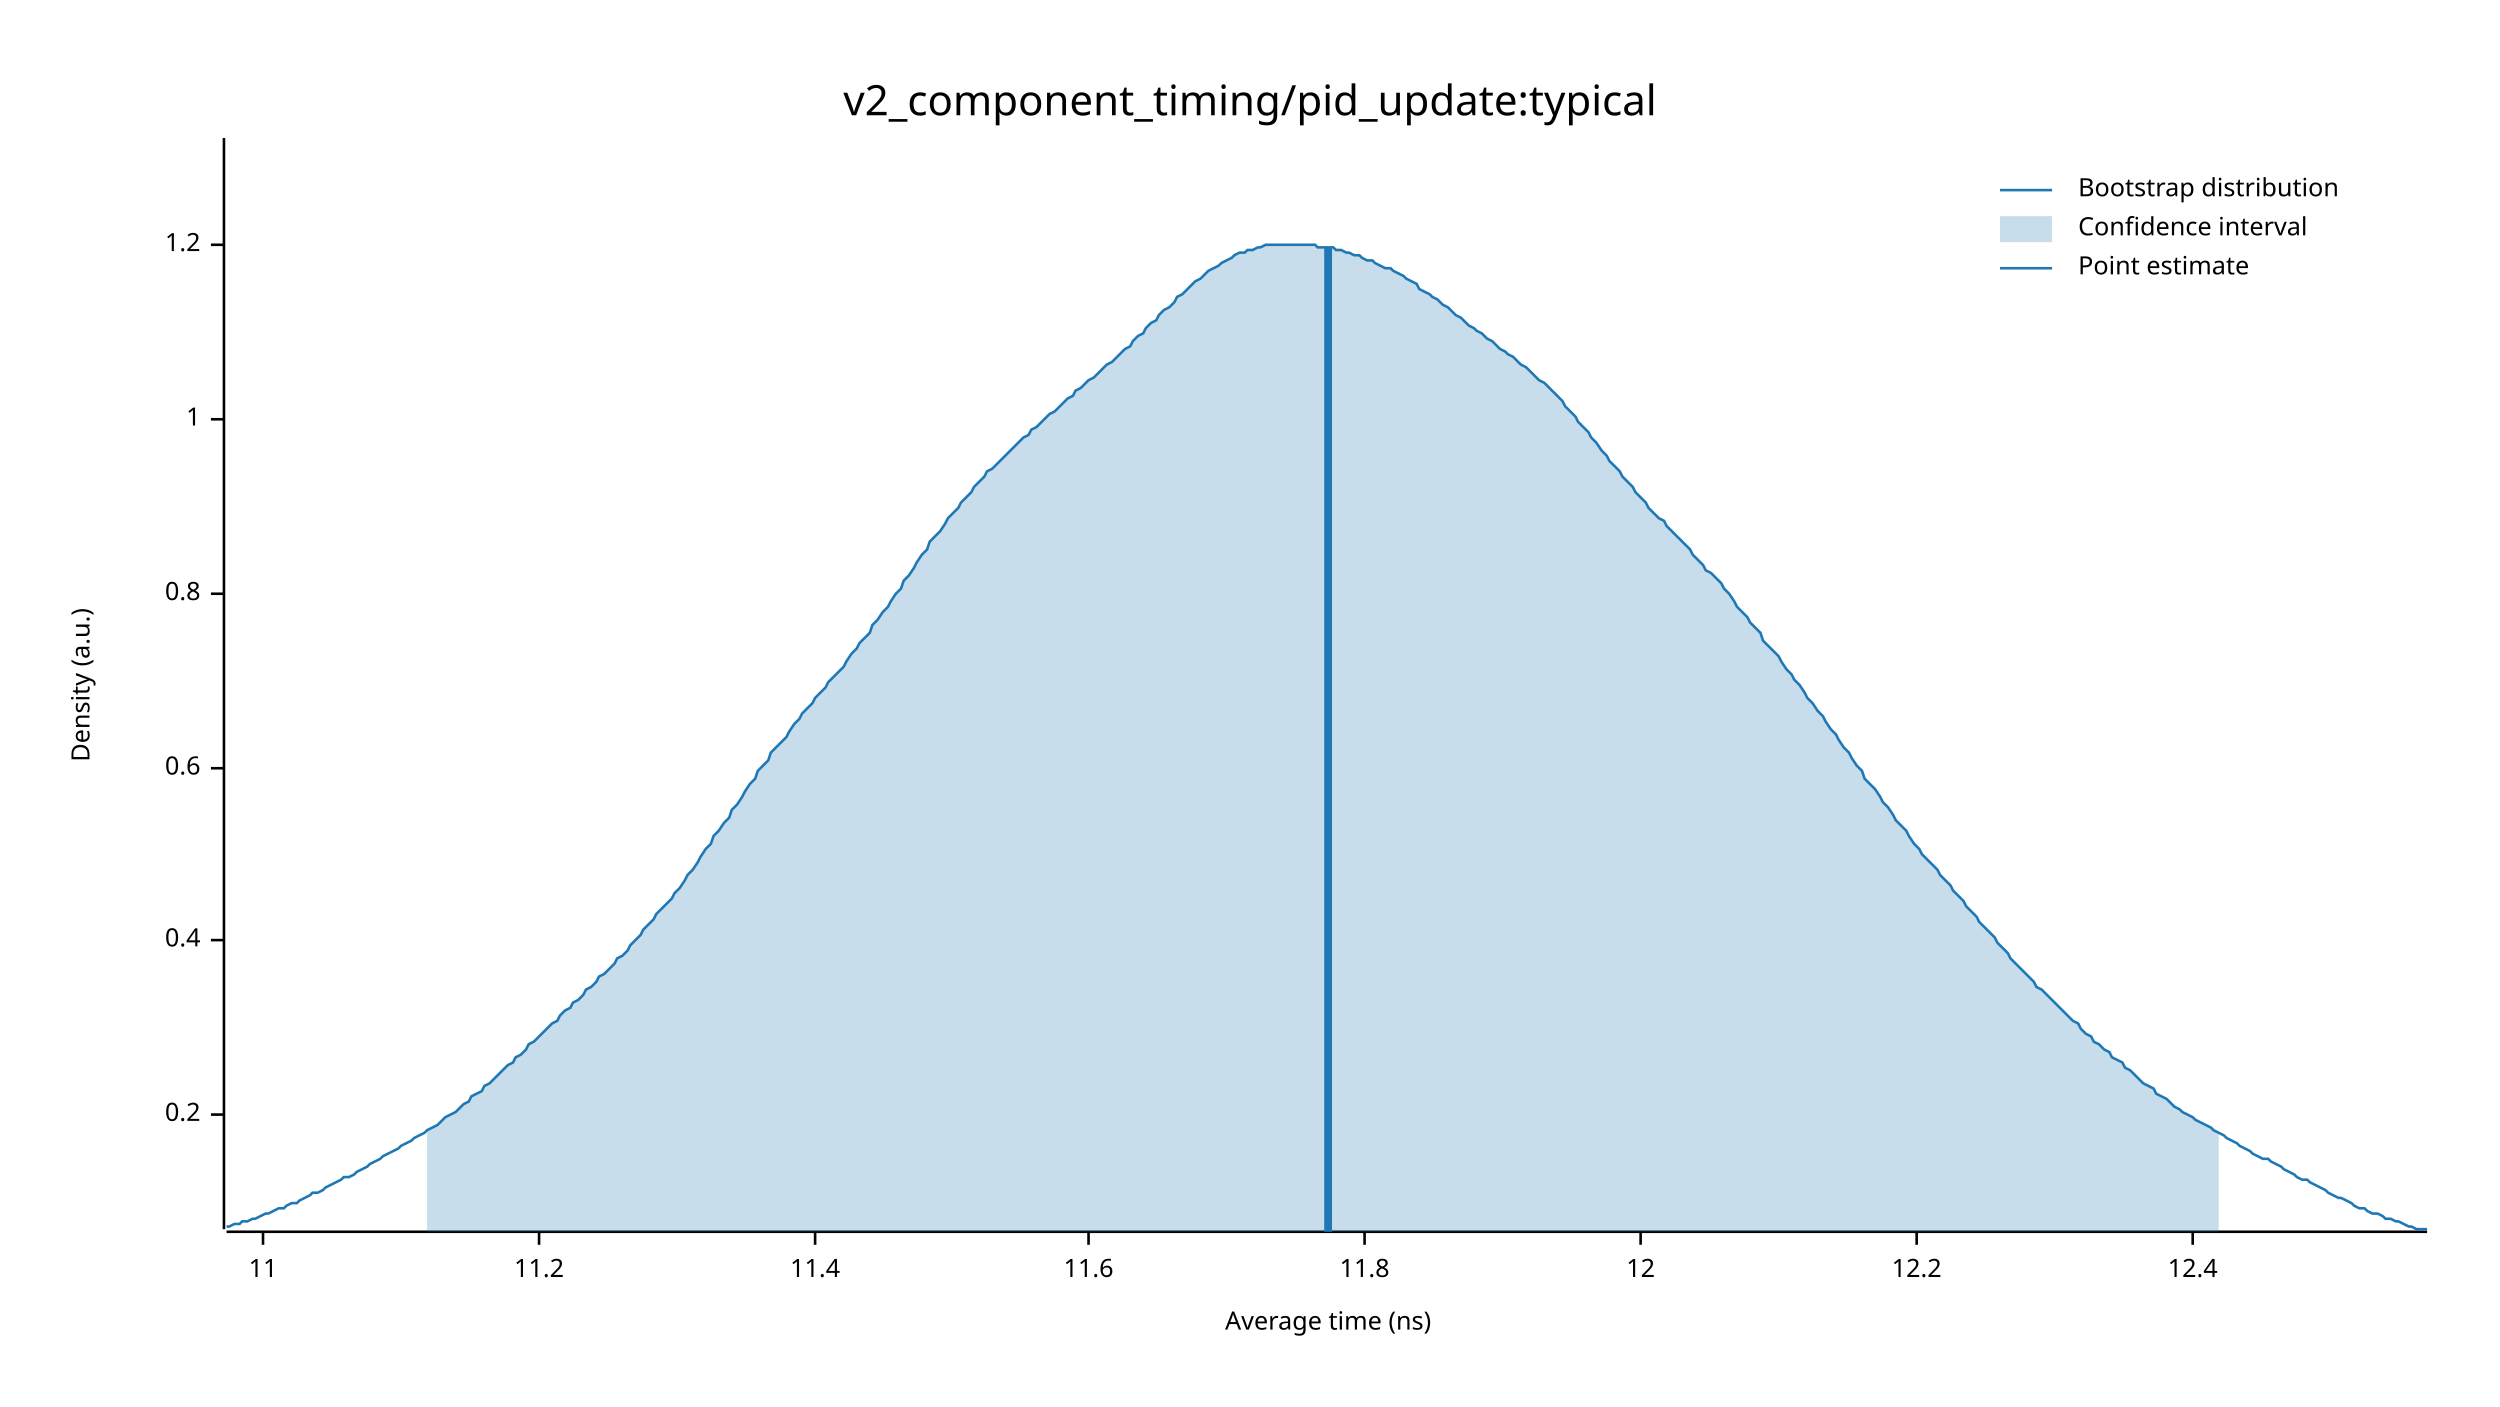
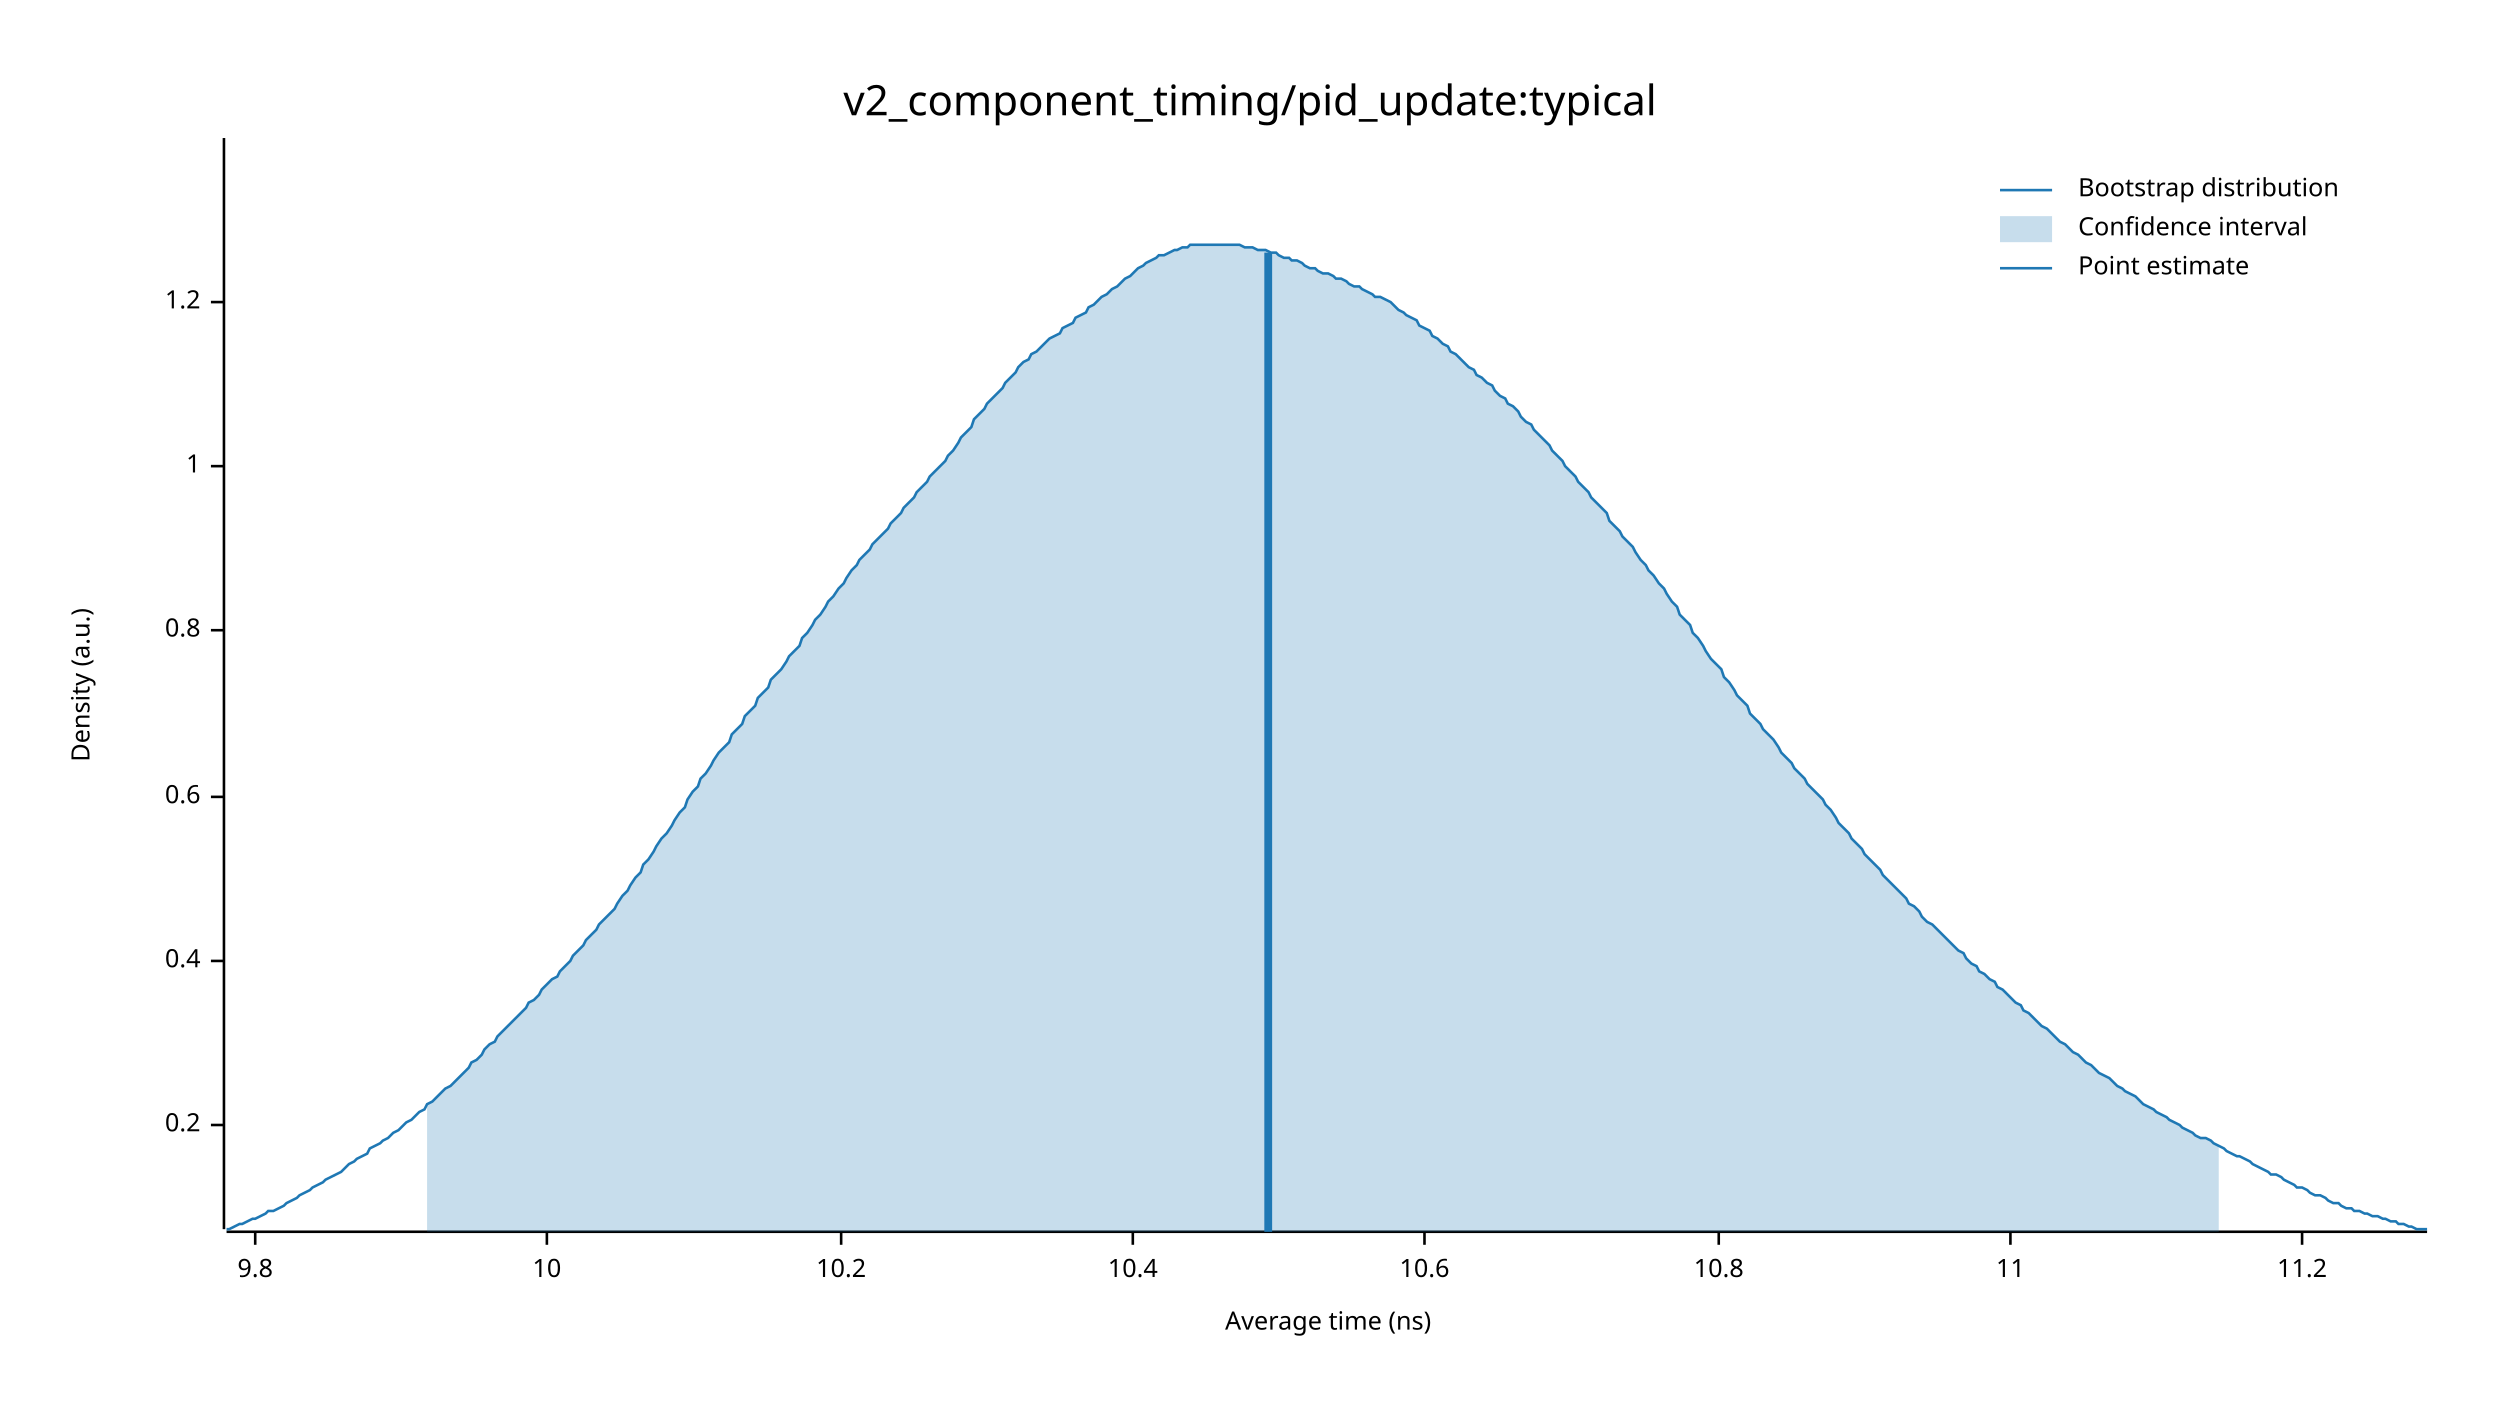
<svg xmlns="http://www.w3.org/2000/svg" width="960" height="540" viewBox="0 0 960 540">
  <text x="480" y="32" dy="0.76em" text-anchor="middle" font-family="sans-serif" font-size="16.129" opacity="1" fill="#000000">
v2_component_timing/pid_update:typical
</text>
  <text x="27" y="263" dy="0.76em" text-anchor="middle" font-family="sans-serif" font-size="9.677" opacity="1" fill="#000000" transform="rotate(270, 27, 263)">
Density (a.u.)
</text>
  <text x="510" y="513" dy="-0.5ex" text-anchor="middle" font-family="sans-serif" font-size="9.677" opacity="1" fill="#000000">
Average time (ns)
</text>
  <polyline fill="none" opacity="1" stroke="#000000" stroke-width="1" points="86,53 86,472 " />
-   <text x="77" y="428" dy="0.5ex" text-anchor="end" font-family="sans-serif" font-size="9.677" opacity="1" fill="#000000">
+   <text x="77" y="432" dy="0.5ex" text-anchor="end" font-family="sans-serif" font-size="9.677" opacity="1" fill="#000000">
0.2
</text>
-   <polyline fill="none" opacity="1" stroke="#000000" stroke-width="1" points="81,428 86,428 " />
-   <text x="77" y="361" dy="0.5ex" text-anchor="end" font-family="sans-serif" font-size="9.677" opacity="1" fill="#000000">
+   <polyline fill="none" opacity="1" stroke="#000000" stroke-width="1" points="81,432 86,432 " />
+   <text x="77" y="369" dy="0.5ex" text-anchor="end" font-family="sans-serif" font-size="9.677" opacity="1" fill="#000000">
0.4
</text>
-   <polyline fill="none" opacity="1" stroke="#000000" stroke-width="1" points="81,361 86,361 " />
-   <text x="77" y="295" dy="0.5ex" text-anchor="end" font-family="sans-serif" font-size="9.677" opacity="1" fill="#000000">
+   <polyline fill="none" opacity="1" stroke="#000000" stroke-width="1" points="81,369 86,369 " />
+   <text x="77" y="306" dy="0.5ex" text-anchor="end" font-family="sans-serif" font-size="9.677" opacity="1" fill="#000000">
0.6
</text>
-   <polyline fill="none" opacity="1" stroke="#000000" stroke-width="1" points="81,295 86,295 " />
-   <text x="77" y="228" dy="0.5ex" text-anchor="end" font-family="sans-serif" font-size="9.677" opacity="1" fill="#000000">
+   <polyline fill="none" opacity="1" stroke="#000000" stroke-width="1" points="81,306 86,306 " />
+   <text x="77" y="242" dy="0.5ex" text-anchor="end" font-family="sans-serif" font-size="9.677" opacity="1" fill="#000000">
0.8
</text>
-   <polyline fill="none" opacity="1" stroke="#000000" stroke-width="1" points="81,228 86,228 " />
-   <text x="77" y="161" dy="0.5ex" text-anchor="end" font-family="sans-serif" font-size="9.677" opacity="1" fill="#000000">
+   <polyline fill="none" opacity="1" stroke="#000000" stroke-width="1" points="81,242 86,242 " />
+   <text x="77" y="179" dy="0.5ex" text-anchor="end" font-family="sans-serif" font-size="9.677" opacity="1" fill="#000000">
1
</text>
-   <polyline fill="none" opacity="1" stroke="#000000" stroke-width="1" points="81,161 86,161 " />
-   <text x="77" y="94" dy="0.5ex" text-anchor="end" font-family="sans-serif" font-size="9.677" opacity="1" fill="#000000">
+   <polyline fill="none" opacity="1" stroke="#000000" stroke-width="1" points="81,179 86,179 " />
+   <text x="77" y="116" dy="0.5ex" text-anchor="end" font-family="sans-serif" font-size="9.677" opacity="1" fill="#000000">
1.2
</text>
-   <polyline fill="none" opacity="1" stroke="#000000" stroke-width="1" points="81,94 86,94 " />
+   <polyline fill="none" opacity="1" stroke="#000000" stroke-width="1" points="81,116 86,116 " />
  <polyline fill="none" opacity="1" stroke="#000000" stroke-width="1" points="87,473 932,473 " />
-   <text x="101" y="483" dy="0.76em" text-anchor="middle" font-family="sans-serif" font-size="9.677" opacity="1" fill="#000000">
+   <text x="98" y="483" dy="0.76em" text-anchor="middle" font-family="sans-serif" font-size="9.677" opacity="1" fill="#000000">
+ 9.8
+ </text>
+   <polyline fill="none" opacity="1" stroke="#000000" stroke-width="1" points="98,473 98,478 " />
+   <text x="210" y="483" dy="0.76em" text-anchor="middle" font-family="sans-serif" font-size="9.677" opacity="1" fill="#000000">
+ 10
+ </text>
+   <polyline fill="none" opacity="1" stroke="#000000" stroke-width="1" points="210,473 210,478 " />
+   <text x="323" y="483" dy="0.76em" text-anchor="middle" font-family="sans-serif" font-size="9.677" opacity="1" fill="#000000">
+ 10.2
+ </text>
+   <polyline fill="none" opacity="1" stroke="#000000" stroke-width="1" points="323,473 323,478 " />
+   <text x="435" y="483" dy="0.76em" text-anchor="middle" font-family="sans-serif" font-size="9.677" opacity="1" fill="#000000">
+ 10.4
+ </text>
+   <polyline fill="none" opacity="1" stroke="#000000" stroke-width="1" points="435,473 435,478 " />
+   <text x="547" y="483" dy="0.76em" text-anchor="middle" font-family="sans-serif" font-size="9.677" opacity="1" fill="#000000">
+ 10.6
+ </text>
+   <polyline fill="none" opacity="1" stroke="#000000" stroke-width="1" points="547,473 547,478 " />
+   <text x="660" y="483" dy="0.76em" text-anchor="middle" font-family="sans-serif" font-size="9.677" opacity="1" fill="#000000">
+ 10.8
+ </text>
+   <polyline fill="none" opacity="1" stroke="#000000" stroke-width="1" points="660,473 660,478 " />
+   <text x="772" y="483" dy="0.76em" text-anchor="middle" font-family="sans-serif" font-size="9.677" opacity="1" fill="#000000">
11
</text>
-   <polyline fill="none" opacity="1" stroke="#000000" stroke-width="1" points="101,473 101,478 " />
-   <text x="207" y="483" dy="0.76em" text-anchor="middle" font-family="sans-serif" font-size="9.677" opacity="1" fill="#000000">
+   <polyline fill="none" opacity="1" stroke="#000000" stroke-width="1" points="772,473 772,478 " />
+   <text x="884" y="483" dy="0.76em" text-anchor="middle" font-family="sans-serif" font-size="9.677" opacity="1" fill="#000000">
11.2
</text>
-   <polyline fill="none" opacity="1" stroke="#000000" stroke-width="1" points="207,473 207,478 " />
-   <text x="313" y="483" dy="0.76em" text-anchor="middle" font-family="sans-serif" font-size="9.677" opacity="1" fill="#000000">
- 11.4
- </text>
-   <polyline fill="none" opacity="1" stroke="#000000" stroke-width="1" points="313,473 313,478 " />
-   <text x="418" y="483" dy="0.76em" text-anchor="middle" font-family="sans-serif" font-size="9.677" opacity="1" fill="#000000">
- 11.6
- </text>
-   <polyline fill="none" opacity="1" stroke="#000000" stroke-width="1" points="418,473 418,478 " />
-   <text x="524" y="483" dy="0.76em" text-anchor="middle" font-family="sans-serif" font-size="9.677" opacity="1" fill="#000000">
- 11.8
- </text>
-   <polyline fill="none" opacity="1" stroke="#000000" stroke-width="1" points="524,473 524,478 " />
-   <text x="630" y="483" dy="0.76em" text-anchor="middle" font-family="sans-serif" font-size="9.677" opacity="1" fill="#000000">
- 12
- </text>
-   <polyline fill="none" opacity="1" stroke="#000000" stroke-width="1" points="630,473 630,478 " />
-   <text x="736" y="483" dy="0.76em" text-anchor="middle" font-family="sans-serif" font-size="9.677" opacity="1" fill="#000000">
- 12.2
- </text>
-   <polyline fill="none" opacity="1" stroke="#000000" stroke-width="1" points="736,473 736,478 " />
-   <text x="842" y="483" dy="0.76em" text-anchor="middle" font-family="sans-serif" font-size="9.677" opacity="1" fill="#000000">
- 12.4
- </text>
-   <polyline fill="none" opacity="1" stroke="#000000" stroke-width="1" points="842,473 842,478 " />
-   <polyline fill="none" opacity="1" stroke="#1F78B4" stroke-width="1" points="87,471 88,471 90,470 92,470 93,469 95,469 97,468 98,468 100,467 102,466 103,466 105,465 107,464 109,464 110,463 112,462 114,462 115,461 117,460 119,459 120,458 122,458 124,457 125,456 127,455 129,454 131,453 132,452 134,452 136,451 137,450 139,449 141,448 142,447 144,446 146,445 147,444 149,443 151,442 153,441 154,440 156,439 158,438 159,437 161,436 163,435 164,434 166,433 168,432 169,431 171,429 173,428 175,427 176,426 178,424 180,423 181,421 183,420 185,419 186,417 188,416 190,414 191,413 193,411 195,409 197,408 198,406 200,405 202,403 203,401 205,400 207,398 208,397 210,395 212,393 214,392 215,390 217,388 219,387 220,385 222,384 224,382 225,380 227,379 229,377 230,375 232,374 234,372 236,370 237,368 239,367 241,365 242,363 244,361 246,359 247,357 249,355 251,353 252,351 254,349 256,347 258,345 259,343 261,341 263,338 264,336 266,334 268,331 269,329 271,326 273,324 274,321 276,319 278,316 280,314 281,311 283,309 285,306 286,304 288,301 290,299 291,296 293,294 295,292 296,289 298,287 300,285 302,283 303,281 305,278 307,276 308,274 310,272 312,270 313,268 315,266 317,264 318,262 320,260 322,258 324,256 325,254 327,251 329,249 330,247 332,245 334,243 335,240 337,238 339,235 341,233 342,231 344,228 346,226 347,223 349,221 351,218 352,216 354,213 356,211 357,208 359,206 361,204 363,201 364,199 366,197 368,195 369,193 371,191 373,189 374,187 376,185 378,183 379,181 381,180 383,178 385,176 386,175 388,173 390,171 391,170 393,168 395,167 396,165 398,164 400,162 401,161 403,159 405,158 407,156 408,155 410,153 412,152 413,150 415,149 417,147 418,146 420,145 422,143 423,142 425,140 427,139 429,137 430,136 432,134 434,133 435,131 437,129 439,128 440,126 442,124 444,123 445,121 447,119 449,118 451,116 452,114 454,113 456,111 457,110 459,108 461,107 462,106 464,104 466,103 468,102 469,101 471,100 473,99 474,98 476,97 478,97 479,96 481,96 483,95 484,95 486,94 488,94 490,94 491,94 493,94 495,94 496,94 498,94 500,94 501,94 503,94 505,94 506,95 508,95 510,95 512,95 513,96 515,96 517,97 518,97 520,98 522,98 523,99 525,100 527,100 528,101 530,102 532,103 534,103 535,104 537,105 539,106 540,107 542,108 544,109 545,111 547,112 549,113 550,114 552,115 554,117 556,118 557,119 559,121 561,122 562,123 564,125 566,126 567,127 569,128 571,130 573,131 574,132 576,134 578,135 579,136 581,137 583,139 584,140 586,141 588,143 589,144 591,146 593,147 595,149 596,150 598,152 600,154 601,156 603,158 605,160 606,162 608,164 610,166 611,168 613,170 615,173 617,175 618,177 620,179 622,181 623,183 625,185 627,187 628,189 630,191 632,193 633,195 635,197 637,199 639,200 640,202 642,204 644,206 645,207 647,209 649,211 650,213 652,215 654,217 655,219 657,220 659,222 661,224 662,226 664,228 666,231 667,233 669,235 671,237 672,239 674,241 676,243 677,246 679,248 681,250 683,252 684,254 686,257 688,259 689,261 691,263 693,266 694,268 696,270 698,273 700,275 701,277 703,280 705,282 706,284 708,287 710,289 711,291 713,294 715,296 716,299 718,301 720,303 722,306 723,308 725,310 727,313 728,315 730,317 732,319 733,321 735,324 737,326 738,328 740,330 742,332 744,334 745,336 747,338 749,340 750,342 752,344 754,346 755,348 757,350 759,352 760,354 762,356 764,358 766,360 767,362 769,364 771,366 772,368 774,370 776,372 777,373 779,375 781,377 782,379 784,380 786,382 788,384 789,385 791,387 793,389 794,390 796,392 798,393 799,395 801,397 803,398 804,400 806,401 808,403 810,404 811,406 813,407 815,408 816,410 818,411 820,413 821,414 823,416 825,417 827,418 828,420 830,421 832,422 833,423 835,425 837,426 838,427 840,428 842,429 843,430 845,431 847,432 849,433 850,434 852,435 854,436 855,437 857,438 859,439 860,440 862,441 864,442 865,443 867,444 869,445 871,445 872,446 874,447 876,448 877,449 879,450 881,451 882,452 884,453 886,453 887,454 889,455 891,456 893,457 894,458 896,459 898,460 899,460 901,461 903,462 904,463 906,464 908,464 909,465 911,466 913,466 915,467 916,468 918,468 920,469 921,469 923,470 925,471 926,471 928,472 930,472 932,472 " />
-   <polygon opacity="0.25" fill="#1F78B4" points="164,434 166,433 168,432 169,431 171,429 173,428 175,427 176,426 178,424 180,423 181,421 183,420 185,419 186,417 188,416 190,414 191,413 193,411 195,409 197,408 198,406 200,405 202,403 203,401 205,400 207,398 208,397 210,395 212,393 214,392 215,390 217,388 219,387 220,385 222,384 224,382 225,380 227,379 229,377 230,375 232,374 234,372 236,370 237,368 239,367 241,365 242,363 244,361 246,359 247,357 249,355 251,353 252,351 254,349 256,347 258,345 259,343 261,341 263,338 264,336 266,334 268,331 269,329 271,326 273,324 274,321 276,319 278,316 280,314 281,311 283,309 285,306 286,304 288,301 290,299 291,296 293,294 295,292 296,289 298,287 300,285 302,283 303,281 305,278 307,276 308,274 310,272 312,270 313,268 315,266 317,264 318,262 320,260 322,258 324,256 325,254 327,251 329,249 330,247 332,245 334,243 335,240 337,238 339,235 341,233 342,231 344,228 346,226 347,223 349,221 351,218 352,216 354,213 356,211 357,208 359,206 361,204 363,201 364,199 366,197 368,195 369,193 371,191 373,189 374,187 376,185 378,183 379,181 381,180 383,178 385,176 386,175 388,173 390,171 391,170 393,168 395,167 396,165 398,164 400,162 401,161 403,159 405,158 407,156 408,155 410,153 412,152 413,150 415,149 417,147 418,146 420,145 422,143 423,142 425,140 427,139 429,137 430,136 432,134 434,133 435,131 437,129 439,128 440,126 442,124 444,123 445,121 447,119 449,118 451,116 452,114 454,113 456,111 457,110 459,108 461,107 462,106 464,104 466,103 468,102 469,101 471,100 473,99 474,98 476,97 478,97 479,96 481,96 483,95 484,95 486,94 488,94 490,94 491,94 493,94 495,94 496,94 498,94 500,94 501,94 503,94 505,94 506,95 508,95 510,95 512,95 513,96 515,96 517,97 518,97 520,98 522,98 523,99 525,100 527,100 528,101 530,102 532,103 534,103 535,104 537,105 539,106 540,107 542,108 544,109 545,111 547,112 549,113 550,114 552,115 554,117 556,118 557,119 559,121 561,122 562,123 564,125 566,126 567,127 569,128 571,130 573,131 574,132 576,134 578,135 579,136 581,137 583,139 584,140 586,141 588,143 589,144 591,146 593,147 595,149 596,150 598,152 600,154 601,156 603,158 605,160 606,162 608,164 610,166 611,168 613,170 615,173 617,175 618,177 620,179 622,181 623,183 625,185 627,187 628,189 630,191 632,193 633,195 635,197 637,199 639,200 640,202 642,204 644,206 645,207 647,209 649,211 650,213 652,215 654,217 655,219 657,220 659,222 661,224 662,226 664,228 666,231 667,233 669,235 671,237 672,239 674,241 676,243 677,246 679,248 681,250 683,252 684,254 686,257 688,259 689,261 691,263 693,266 694,268 696,270 698,273 700,275 701,277 703,280 705,282 706,284 708,287 710,289 711,291 713,294 715,296 716,299 718,301 720,303 722,306 723,308 725,310 727,313 728,315 730,317 732,319 733,321 735,324 737,326 738,328 740,330 742,332 744,334 745,336 747,338 749,340 750,342 752,344 754,346 755,348 757,350 759,352 760,354 762,356 764,358 766,360 767,362 769,364 771,366 772,368 774,370 776,372 777,373 779,375 781,377 782,379 784,380 786,382 788,384 789,385 791,387 793,389 794,390 796,392 798,393 799,395 801,397 803,398 804,400 806,401 808,403 810,404 811,406 813,407 815,408 816,410 818,411 820,413 821,414 823,416 825,417 827,418 828,420 830,421 832,422 833,423 835,425 837,426 838,427 840,428 842,429 843,430 845,431 847,432 849,433 850,434 852,435 852,473 164,473 " />
-   <polyline fill="none" opacity="1" stroke="#1F78B4" stroke-width="3" points="510,473 510,95 " />
+   <polyline fill="none" opacity="1" stroke="#000000" stroke-width="1" points="884,473 884,478 " />
+   <polyline fill="none" opacity="1" stroke="#1F78B4" stroke-width="1" points="87,472 88,472 90,471 92,470 93,470 95,469 97,468 98,468 100,467 102,466 103,465 105,465 107,464 109,463 110,462 112,461 114,460 115,459 117,458 119,457 120,456 122,455 124,454 125,453 127,452 129,451 131,450 132,449 134,447 136,446 137,445 139,444 141,443 142,441 144,440 146,439 147,438 149,437 151,435 153,434 154,433 156,431 158,430 159,429 161,427 163,426 164,424 166,423 168,421 169,420 171,418 173,417 175,415 176,414 178,412 180,410 181,408 183,407 185,405 186,403 188,401 190,400 191,398 193,396 195,394 197,392 198,391 200,389 202,387 203,385 205,384 207,382 208,380 210,378 212,376 214,375 215,373 217,371 219,369 220,367 222,365 224,363 225,361 227,359 229,357 230,355 232,353 234,351 236,349 237,347 239,344 241,342 242,340 244,337 246,335 247,332 249,330 251,327 252,325 254,322 256,320 258,317 259,315 261,312 263,310 264,307 266,304 268,302 269,299 271,297 273,294 274,292 276,289 278,287 280,285 281,282 283,280 285,278 286,275 288,273 290,271 291,268 293,266 295,264 296,261 298,259 300,257 302,254 303,252 305,250 307,248 308,245 310,243 312,240 313,238 315,236 317,233 318,231 320,229 322,226 324,224 325,222 327,219 329,217 330,215 332,213 334,211 335,209 337,207 339,205 341,203 342,201 344,199 346,197 347,195 349,193 351,191 352,189 354,187 356,185 357,183 359,181 361,179 363,177 364,175 366,173 368,170 369,168 371,166 373,164 374,161 376,159 378,157 379,155 381,153 383,151 385,149 386,147 388,145 390,143 391,141 393,139 395,138 396,136 398,135 400,133 401,132 403,130 405,129 407,128 408,126 410,125 412,124 413,122 415,121 417,120 418,118 420,117 422,115 423,114 425,113 427,111 429,110 430,109 432,107 434,106 435,105 437,103 439,102 440,101 442,100 444,99 445,98 447,98 449,97 451,96 452,96 454,95 456,95 457,94 459,94 461,94 462,94 464,94 466,94 468,94 469,94 471,94 473,94 474,94 476,94 478,95 479,95 481,95 483,96 484,96 486,96 488,97 490,97 491,98 493,99 495,99 496,100 498,100 500,101 501,102 503,103 505,103 506,104 508,105 510,105 512,106 513,107 515,107 517,108 518,109 520,110 522,110 523,111 525,112 527,113 528,114 530,114 532,115 534,116 535,117 537,119 539,120 540,121 542,122 544,123 545,125 547,126 549,127 550,129 552,130 554,132 556,133 557,135 559,136 561,138 562,139 564,141 566,142 567,144 569,145 571,147 573,148 574,150 576,152 578,153 579,155 581,156 583,158 584,160 586,162 588,163 589,165 591,167 593,169 595,171 596,173 598,175 600,177 601,179 603,181 605,183 606,185 608,187 610,189 611,191 613,193 615,195 617,197 618,200 620,202 622,204 623,206 625,208 627,210 628,212 630,215 632,217 633,219 635,221 637,224 639,226 640,228 642,231 644,233 645,236 647,238 649,240 650,243 652,245 654,248 655,250 657,253 659,255 661,257 662,260 664,262 666,265 667,267 669,269 671,271 672,274 674,276 676,278 677,280 679,282 681,284 683,287 684,289 686,291 688,293 689,295 691,297 693,299 694,301 696,303 698,305 700,307 701,309 703,311 705,314 706,316 708,318 710,320 711,322 713,324 715,326 716,328 718,330 720,332 722,334 723,336 725,338 727,340 728,341 730,343 732,345 733,347 735,348 737,350 738,352 740,354 742,355 744,357 745,358 747,360 749,362 750,363 752,365 754,366 755,368 757,370 759,371 760,373 762,374 764,376 766,377 767,379 769,380 771,382 772,383 774,385 776,386 777,388 779,389 781,391 782,392 784,394 786,395 788,397 789,398 791,400 793,401 794,402 796,404 798,405 799,406 801,408 803,409 804,410 806,412 808,413 810,414 811,415 813,417 815,418 816,419 818,420 820,421 821,422 823,424 825,425 827,426 828,427 830,428 832,429 833,430 835,431 837,432 838,433 840,434 842,435 843,436 845,437 847,437 849,438 850,439 852,440 854,441 855,442 857,443 859,444 860,444 862,445 864,446 865,447 867,448 869,449 871,450 872,451 874,451 876,452 877,453 879,454 881,455 882,456 884,456 886,457 887,458 889,459 891,459 893,460 894,461 896,462 898,462 899,463 901,464 903,464 904,465 906,465 908,466 909,466 911,467 913,467 915,468 916,468 918,469 920,469 921,470 923,470 925,471 926,471 928,472 930,472 932,472 " />
+   <polygon opacity="0.25" fill="#1F78B4" points="164,424 166,423 168,421 169,420 171,418 173,417 175,415 176,414 178,412 180,410 181,408 183,407 185,405 186,403 188,401 190,400 191,398 193,396 195,394 197,392 198,391 200,389 202,387 203,385 205,384 207,382 208,380 210,378 212,376 214,375 215,373 217,371 219,369 220,367 222,365 224,363 225,361 227,359 229,357 230,355 232,353 234,351 236,349 237,347 239,344 241,342 242,340 244,337 246,335 247,332 249,330 251,327 252,325 254,322 256,320 258,317 259,315 261,312 263,310 264,307 266,304 268,302 269,299 271,297 273,294 274,292 276,289 278,287 280,285 281,282 283,280 285,278 286,275 288,273 290,271 291,268 293,266 295,264 296,261 298,259 300,257 302,254 303,252 305,250 307,248 308,245 310,243 312,240 313,238 315,236 317,233 318,231 320,229 322,226 324,224 325,222 327,219 329,217 330,215 332,213 334,211 335,209 337,207 339,205 341,203 342,201 344,199 346,197 347,195 349,193 351,191 352,189 354,187 356,185 357,183 359,181 361,179 363,177 364,175 366,173 368,170 369,168 371,166 373,164 374,161 376,159 378,157 379,155 381,153 383,151 385,149 386,147 388,145 390,143 391,141 393,139 395,138 396,136 398,135 400,133 401,132 403,130 405,129 407,128 408,126 410,125 412,124 413,122 415,121 417,120 418,118 420,117 422,115 423,114 425,113 427,111 429,110 430,109 432,107 434,106 435,105 437,103 439,102 440,101 442,100 444,99 445,98 447,98 449,97 451,96 452,96 454,95 456,95 457,94 459,94 461,94 462,94 464,94 466,94 468,94 469,94 471,94 473,94 474,94 476,94 478,95 479,95 481,95 483,96 484,96 486,96 488,97 490,97 491,98 493,99 495,99 496,100 498,100 500,101 501,102 503,103 505,103 506,104 508,105 510,105 512,106 513,107 515,107 517,108 518,109 520,110 522,110 523,111 525,112 527,113 528,114 530,114 532,115 534,116 535,117 537,119 539,120 540,121 542,122 544,123 545,125 547,126 549,127 550,129 552,130 554,132 556,133 557,135 559,136 561,138 562,139 564,141 566,142 567,144 569,145 571,147 573,148 574,150 576,152 578,153 579,155 581,156 583,158 584,160 586,162 588,163 589,165 591,167 593,169 595,171 596,173 598,175 600,177 601,179 603,181 605,183 606,185 608,187 610,189 611,191 613,193 615,195 617,197 618,200 620,202 622,204 623,206 625,208 627,210 628,212 630,215 632,217 633,219 635,221 637,224 639,226 640,228 642,231 644,233 645,236 647,238 649,240 650,243 652,245 654,248 655,250 657,253 659,255 661,257 662,260 664,262 666,265 667,267 669,269 671,271 672,274 674,276 676,278 677,280 679,282 681,284 683,287 684,289 686,291 688,293 689,295 691,297 693,299 694,301 696,303 698,305 700,307 701,309 703,311 705,314 706,316 708,318 710,320 711,322 713,324 715,326 716,328 718,330 720,332 722,334 723,336 725,338 727,340 728,341 730,343 732,345 733,347 735,348 737,350 738,352 740,354 742,355 744,357 745,358 747,360 749,362 750,363 752,365 754,366 755,368 757,370 759,371 760,373 762,374 764,376 766,377 767,379 769,380 771,382 772,383 774,385 776,386 777,388 779,389 781,391 782,392 784,394 786,395 788,397 789,398 791,400 793,401 794,402 796,404 798,405 799,406 801,408 803,409 804,410 806,412 808,413 810,414 811,415 813,417 815,418 816,419 818,420 820,421 821,422 823,424 825,425 827,426 828,427 830,428 832,429 833,430 835,431 837,432 838,433 840,434 842,435 843,436 845,437 847,437 849,438 850,439 852,440 852,473 164,473 " />
+   <polyline fill="none" opacity="1" stroke="#1F78B4" stroke-width="3" points="487,473 487,97 " />
  <text x="798" y="68" dy="0.76em" text-anchor="start" font-family="sans-serif" font-size="9.677" opacity="1" fill="#000000">
Bootstrap distribution
</text>
  <text x="798" y="83" dy="0.76em" text-anchor="start" font-family="sans-serif" font-size="9.677" opacity="1" fill="#000000">
Confidence interval
</text>
  <text x="798" y="98" dy="0.76em" text-anchor="start" font-family="sans-serif" font-size="9.677" opacity="1" fill="#000000">
Point estimate
</text>
  <polyline fill="none" opacity="1" stroke="#1F78B4" stroke-width="1" points="768,73 788,73 " />
  <rect x="768" y="83" width="20" height="10" opacity="0.25" fill="#1F78B4" stroke="none" />
  <polyline fill="none" opacity="1" stroke="#1F78B4" stroke-width="1" points="768,103 788,103 " />
</svg>
